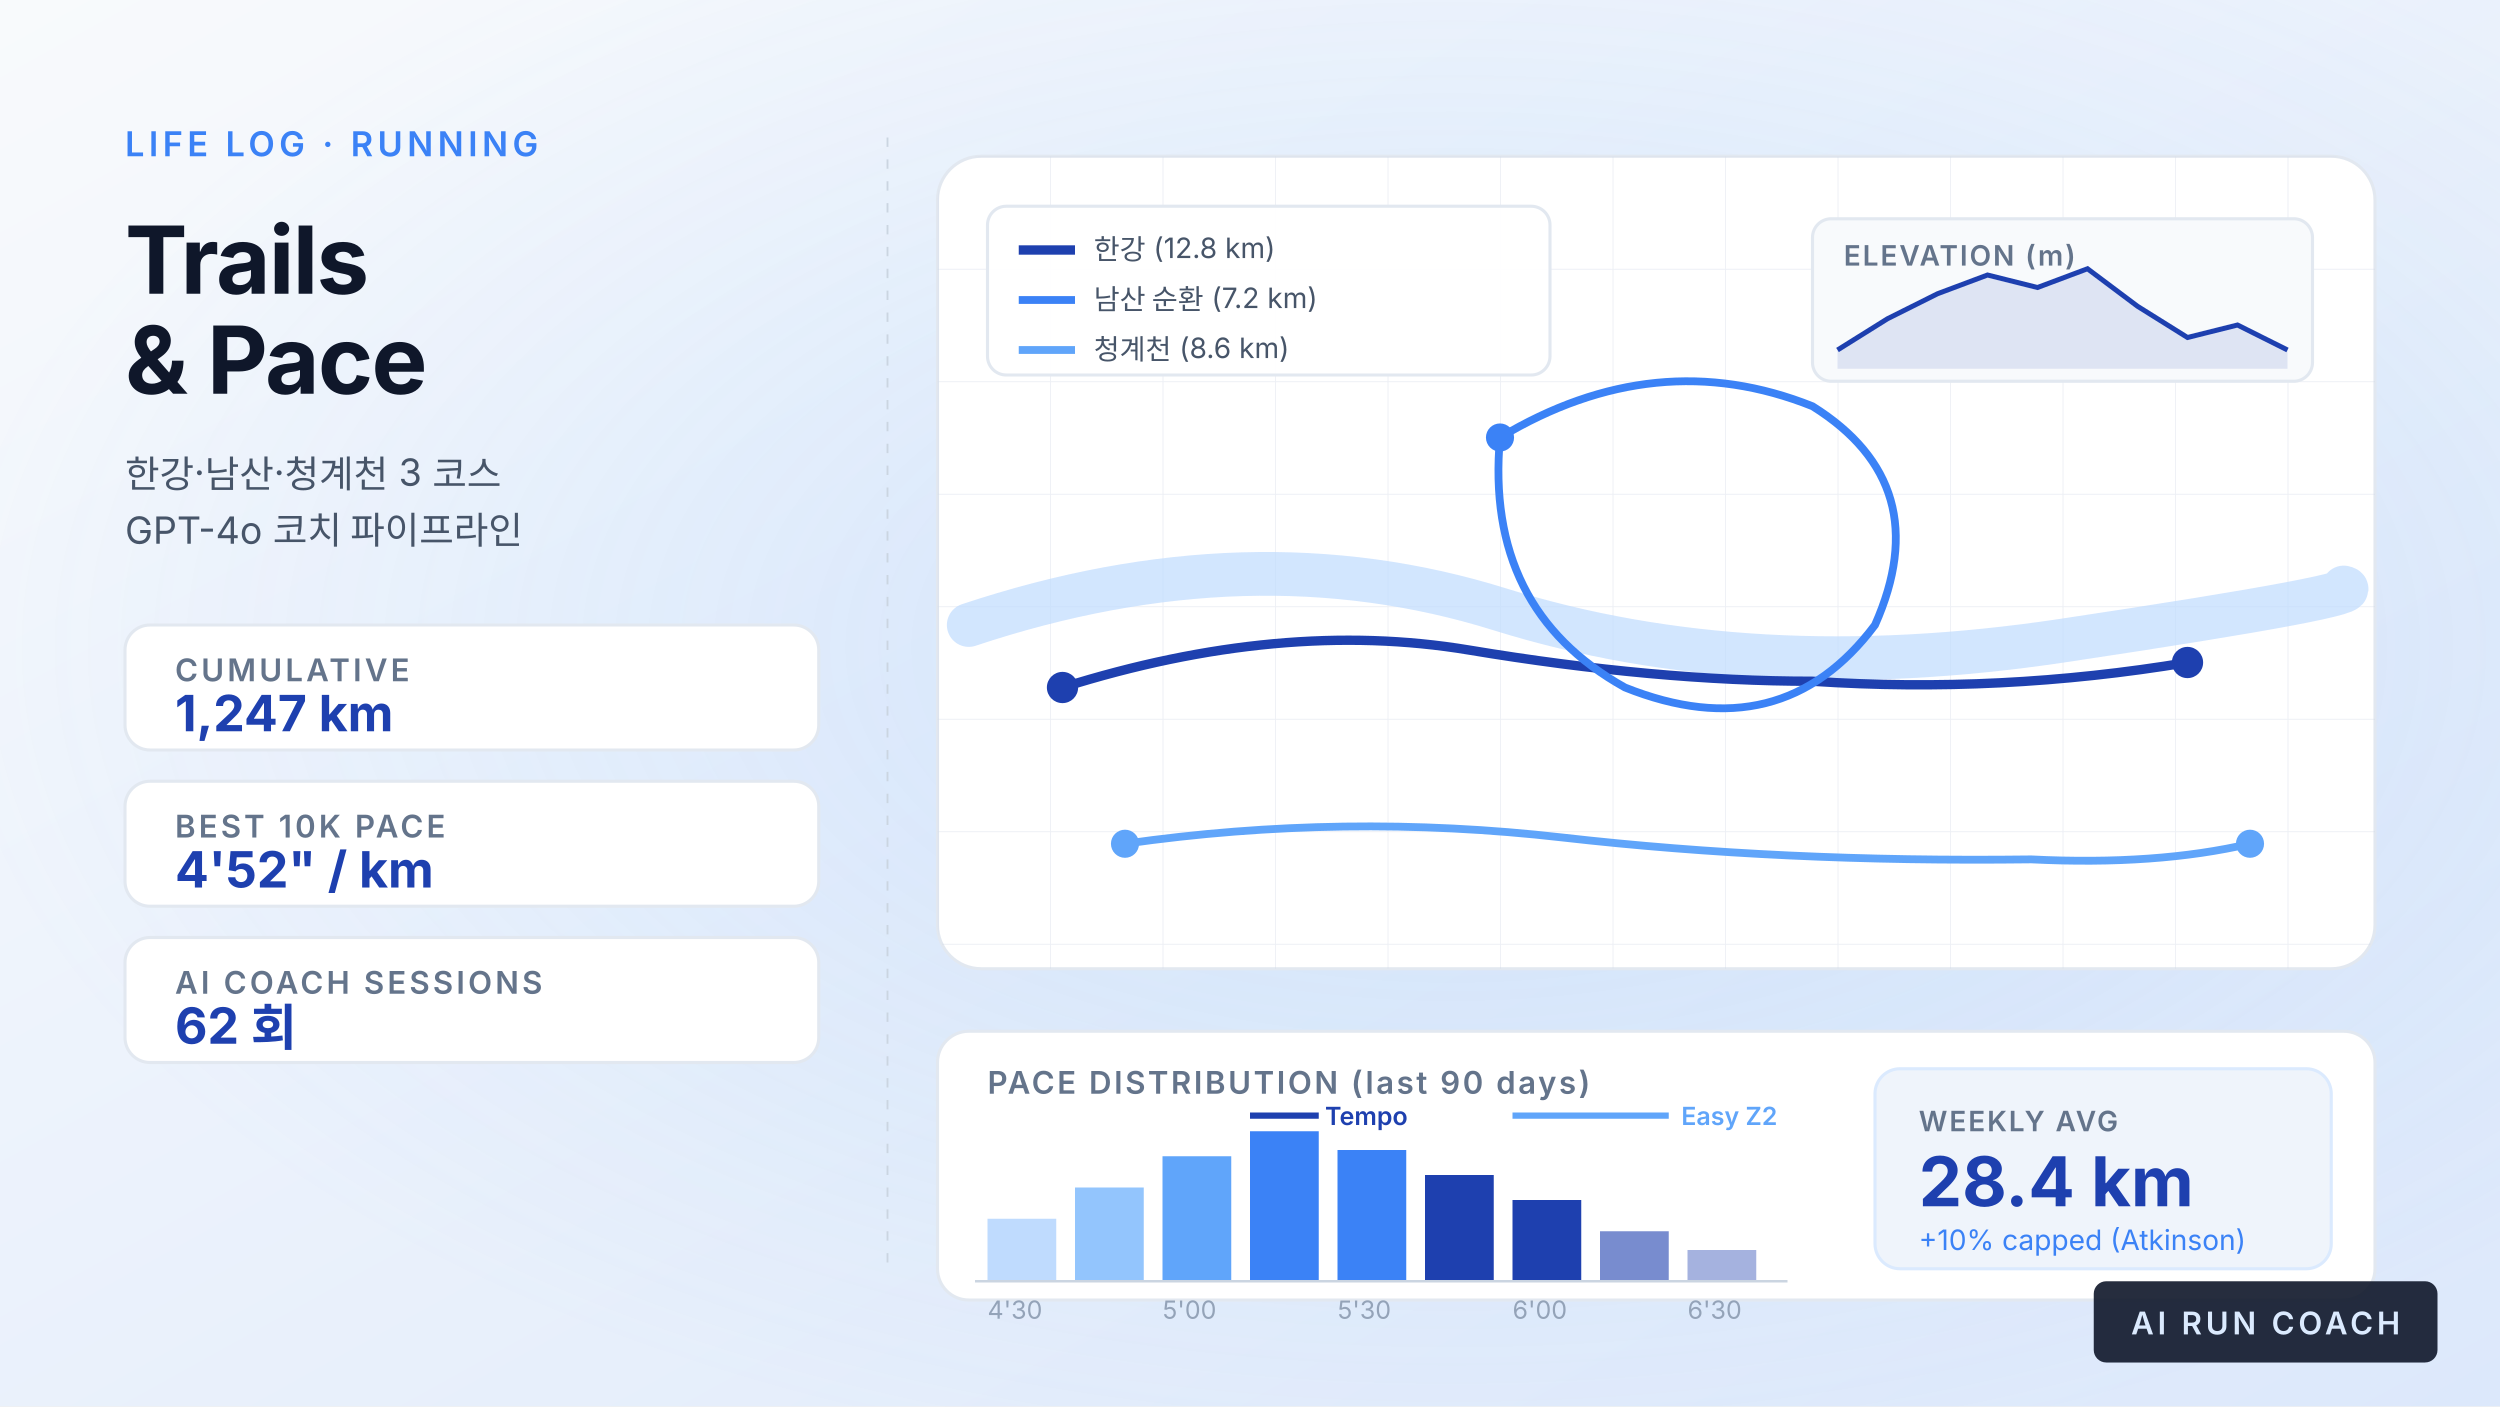
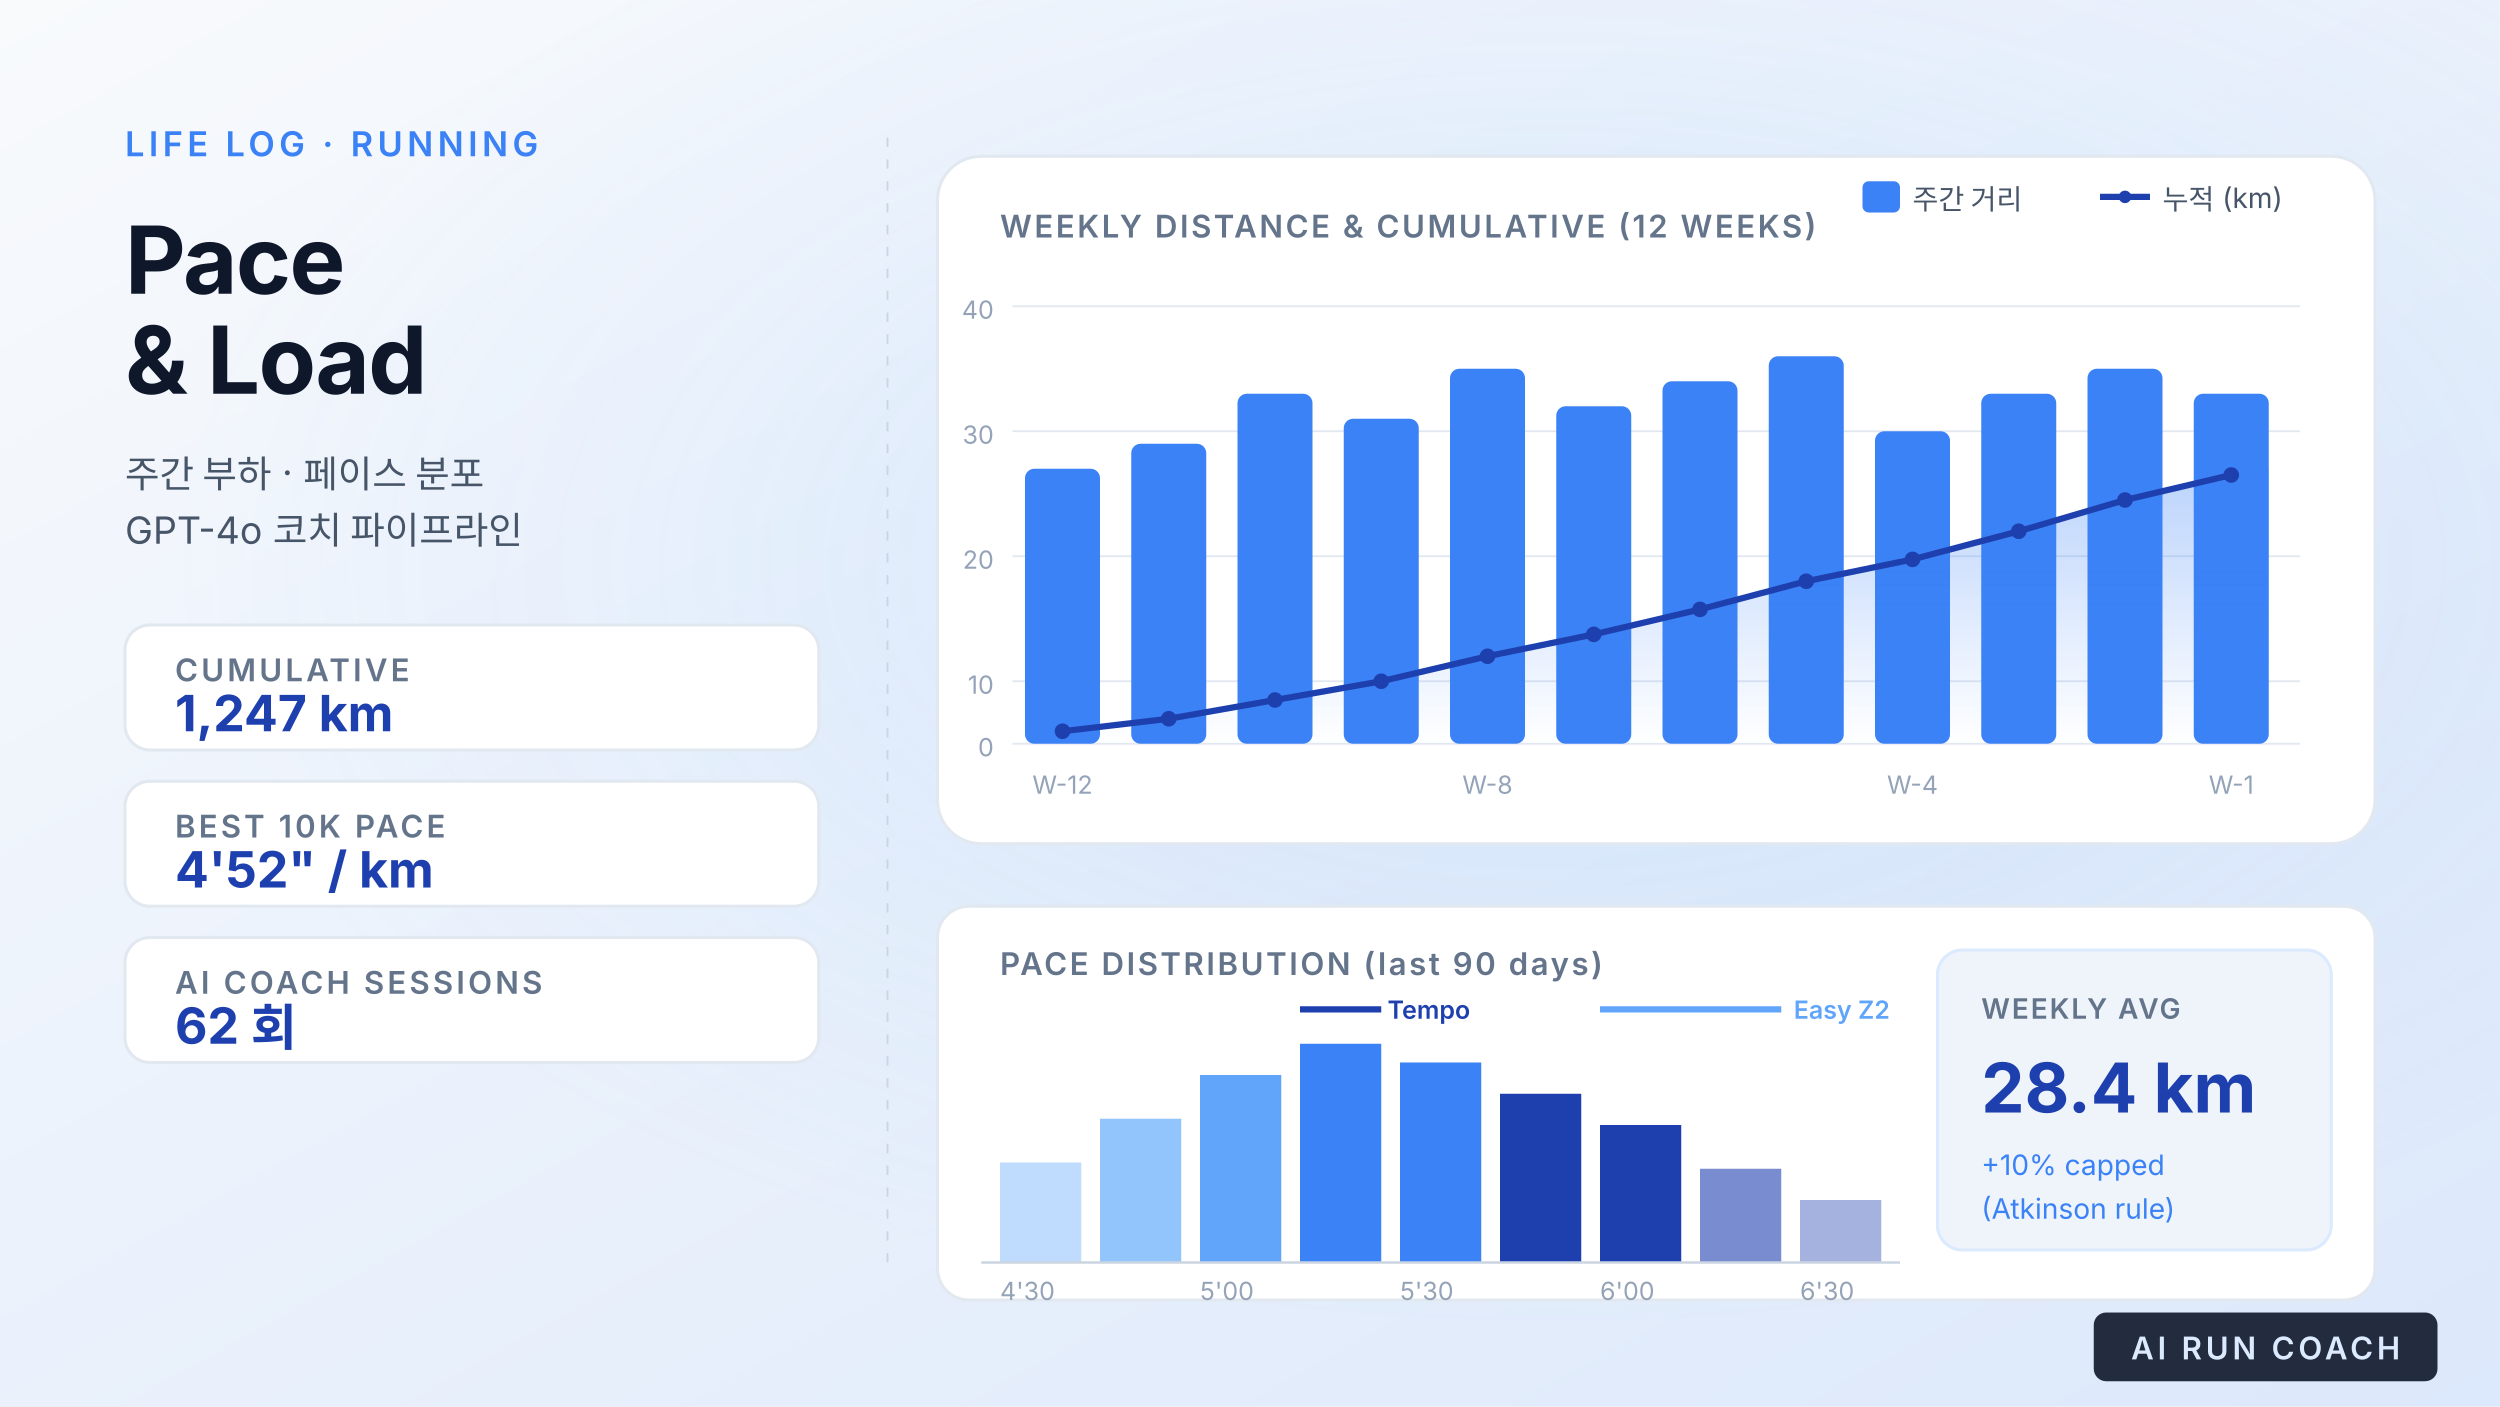
- <svg xmlns="http://www.w3.org/2000/svg" viewBox="0 0 800 450" preserveAspectRatio="xMidYMid slice" role="img" aria-label="Running Log: Seoul trail map with 3 routes, pace histogram, and cumulative km">
+ <svg xmlns="http://www.w3.org/2000/svg" viewBox="0 0 800 450" preserveAspectRatio="xMidYMid slice" role="img" aria-label="Running Log: weekly load chart, pace histogram, and AI coach stats">
  <defs>
    <linearGradient id="bg" x1="0" y1="0" x2="1" y2="1">
      <stop offset="0%" stop-color="#F8FAFC" />
      <stop offset="100%" stop-color="#DCE8FB" />
    </linearGradient>
-     <radialGradient id="glow" cx="58%" cy="46%" r="60%">
-       <stop offset="0%" stop-color="#60A5FA" stop-opacity="0.18" />
+     <radialGradient id="glow" cx="62%" cy="40%" r="55%">
+       <stop offset="0%" stop-color="#60A5FA" stop-opacity="0.16" />
      <stop offset="100%" stop-color="#60A5FA" stop-opacity="0" />
    </radialGradient>
-     <pattern id="mapgrid" x="0" y="0" width="36" height="36" patternUnits="userSpaceOnUse">
-       <path d="M 36 0 L 0 0 0 36" fill="none" stroke="#CBD5E1" stroke-opacity="0.35" stroke-width="0.6" />
-     </pattern>
+     <linearGradient id="areaFill" x1="0" y1="0" x2="0" y2="1">
+       <stop offset="0%" stop-color="#3B82F6" stop-opacity="0.35" />
+       <stop offset="100%" stop-color="#3B82F6" stop-opacity="0" />
+     </linearGradient>
  </defs>
  <rect width="800" height="450" fill="url(#bg)" />
  <rect width="800" height="450" fill="url(#glow)" />
  <text x="40" y="50" font-family="Inter" font-size="11" fill="#3B82F6" font-weight="600" letter-spacing="1.4">LIFE LOG · RUNNING</text>
-   <text x="40" y="94" font-family="Inter" font-size="30" fill="#0F172A" font-weight="700" letter-spacing="-0.5">Trails</text>
-   <text x="40" y="126" font-family="Inter" font-size="30" fill="#0F172A" font-weight="700" letter-spacing="-0.5">&amp; Pace</text>
-   <text x="40" y="156" font-family="Inter" font-size="12" fill="#475569">한강·남산·청계천 3 코스</text>
+   <text x="40" y="94" font-family="Inter" font-size="30" fill="#0F172A" font-weight="700" letter-spacing="-0.5">Pace</text>
+   <text x="40" y="126" font-family="Inter" font-size="30" fill="#0F172A" font-weight="700" letter-spacing="-0.5">&amp; Load</text>
+   <text x="40" y="156" font-family="Inter" font-size="12" fill="#475569">주간 부하 · 페이스 분포</text>
  <text x="40" y="174" font-family="Inter" font-size="12" fill="#475569">GPT-4o 코치 파이프라인</text>
  <g font-family="Inter">
    <rect x="40" y="200" width="222" height="40" rx="8" fill="#FFFFFF" stroke="#E2E8F0" />
    <text x="56" y="218" font-size="10" fill="#64748B" font-weight="600" letter-spacing="1">CUMULATIVE</text>
    <text x="56" y="234" font-size="16" fill="#1E40AF" font-weight="700">1,247 km</text>
    <rect x="40" y="250" width="222" height="40" rx="8" fill="#FFFFFF" stroke="#E2E8F0" />
    <text x="56" y="268" font-size="10" fill="#64748B" font-weight="600" letter-spacing="1">BEST 10K PACE</text>
    <text x="56" y="284" font-size="16" fill="#1E40AF" font-weight="700">4'52" / km</text>
    <rect x="40" y="300" width="222" height="40" rx="8" fill="#FFFFFF" stroke="#E2E8F0" />
    <text x="56" y="318" font-size="10" fill="#64748B" font-weight="600" letter-spacing="1">AI COACH SESSIONS</text>
    <text x="56" y="334" font-size="16" fill="#1E40AF" font-weight="700">62 회</text>
  </g>
  <g transform="translate(300, 50)">
-     <rect x="0" y="0" width="460" height="260" rx="14" fill="#FFFFFF" stroke="#E2E8F0" />
-     <rect x="0" y="0" width="460" height="260" rx="14" fill="url(#mapgrid)" />
-     <path d="M 10 150 Q 100 120 180 145 T 360 155 T 450 138" stroke="#BFDBFE" stroke-width="14" fill="none" stroke-linecap="round" opacity="0.7" />
-     <path d="M 40 170 Q 110 148 170 158 T 280 168 Q 340 172 400 162" stroke="#1E40AF" stroke-width="3" fill="none" stroke-linecap="round" stroke-linejoin="round" />
-     <path d="M 180 90 Q 230 60 280 80 Q 320 105 300 150 Q 270 190 220 170 Q 175 145 180 90 Z" stroke="#3B82F6" stroke-width="2.5" fill="none" stroke-linecap="round" />
-     <path d="M 60 220 Q 130 210 200 218 T 350 225 Q 390 227 420 220" stroke="#60A5FA" stroke-width="2.5" fill="none" stroke-linecap="round" />
-     <circle cx="40" cy="170" r="5" fill="#1E40AF" />
-     <circle cx="400" cy="162" r="5" fill="#1E40AF" />
-     <circle cx="180" cy="90" r="4.5" fill="#3B82F6" />
-     <circle cx="60" cy="220" r="4.5" fill="#60A5FA" />
-     <circle cx="420" cy="220" r="4.5" fill="#60A5FA" />
-     <g font-family="Inter" font-size="9" fill="#475569">
-       <rect x="16" y="16" width="180" height="54" rx="6" fill="#FFFFFF" fill-opacity="0.95" stroke="#E2E8F0" />
-       <line x1="26" y1="30" x2="44" y2="30" stroke="#1E40AF" stroke-width="3" />
-       <text x="50" y="33">한강 (12.8 km)</text>
-       <line x1="26" y1="46" x2="44" y2="46" stroke="#3B82F6" stroke-width="2.5" />
-       <text x="50" y="49">남산 순환 (7.2 km)</text>
-       <line x1="26" y1="62" x2="44" y2="62" stroke="#60A5FA" stroke-width="2.5" />
-       <text x="50" y="65">청계천 (8.6 km)</text>
+     <rect x="0" y="0" width="460" height="220" rx="14" fill="#FFFFFF" stroke="#E2E8F0" />
+     <text x="20" y="26" font-family="Inter" font-size="10" fill="#64748B" font-weight="600" letter-spacing="0.8">WEEKLY DISTANCE &amp; CUMULATIVE (12 WEEKS)</text>
+     <g transform="translate(24, 48)">
+       <g stroke="#E2E8F0" stroke-width="0.6">
+         <line x1="0" y1="0" x2="412" y2="0" />
+         <line x1="0" y1="40" x2="412" y2="40" />
+         <line x1="0" y1="80" x2="412" y2="80" />
+         <line x1="0" y1="120" x2="412" y2="120" />
+         <line x1="0" y1="140" x2="412" y2="140" />
+       </g>
+       <g font-family="Inter" font-size="8" fill="#94A3B8" text-anchor="end">
+         <text x="-6" y="4">40</text>
+         <text x="-6" y="44">30</text>
+         <text x="-6" y="84">20</text>
+         <text x="-6" y="124">10</text>
+         <text x="-6" y="144">0</text>
+       </g>
+       <g>
+         <rect x="4" y="52" width="24" height="88" rx="3" fill="#3B82F6" />
+         <rect x="38" y="44" width="24" height="96" rx="3" fill="#3B82F6" />
+         <rect x="72" y="28" width="24" height="112" rx="3" fill="#3B82F6" />
+         <rect x="106" y="36" width="24" height="104" rx="3" fill="#3B82F6" />
+         <rect x="140" y="20" width="24" height="120" rx="3" fill="#3B82F6" />
+         <rect x="174" y="32" width="24" height="108" rx="3" fill="#3B82F6" />
+         <rect x="208" y="24" width="24" height="116" rx="3" fill="#3B82F6" />
+         <rect x="242" y="16" width="24" height="124" rx="3" fill="#3B82F6" />
+         <rect x="276" y="40" width="24" height="100" rx="3" fill="#3B82F6" />
+         <rect x="310" y="28" width="24" height="112" rx="3" fill="#3B82F6" />
+         <rect x="344" y="20" width="24" height="120" rx="3" fill="#3B82F6" />
+         <rect x="378" y="28" width="24" height="112" rx="3" fill="#3B82F6" />
+       </g>
+       <path d="M 16 136 L 50 132 L 84 126 L 118 120 L 152 112 L 186 105 L 220 97 L 254 88 L 288 81 L 322 72 L 356 62 L 390 54 L 402 52 L 402 140 L 16 140 Z" fill="url(#areaFill)" />
+       <path d="M 16 136 L 50 132 L 84 126 L 118 120 L 152 112 L 186 105 L 220 97 L 254 88 L 288 81 L 322 72 L 356 62 L 390 54" fill="none" stroke="#1E40AF" stroke-width="2" stroke-linecap="round" stroke-linejoin="round" />
+       <g>
+         <circle cx="16" cy="136" r="2.5" fill="#1E40AF" />
+         <circle cx="50" cy="132" r="2.5" fill="#1E40AF" />
+         <circle cx="84" cy="126" r="2.5" fill="#1E40AF" />
+         <circle cx="118" cy="120" r="2.5" fill="#1E40AF" />
+         <circle cx="152" cy="112" r="2.5" fill="#1E40AF" />
+         <circle cx="186" cy="105" r="2.5" fill="#1E40AF" />
+         <circle cx="220" cy="97" r="2.5" fill="#1E40AF" />
+         <circle cx="254" cy="88" r="2.5" fill="#1E40AF" />
+         <circle cx="288" cy="81" r="2.5" fill="#1E40AF" />
+         <circle cx="322" cy="72" r="2.5" fill="#1E40AF" />
+         <circle cx="356" cy="62" r="2.5" fill="#1E40AF" />
+         <circle cx="390" cy="54" r="2.5" fill="#1E40AF" />
+       </g>
+       <g font-family="Inter" font-size="8" fill="#94A3B8" text-anchor="middle">
+         <text x="16" y="156">W-12</text>
+         <text x="152" y="156">W-8</text>
+         <text x="288" y="156">W-4</text>
+         <text x="390" y="156">W-1</text>
+       </g>
    </g>
-     <g transform="translate(280, 20)">
-       <rect x="0" y="0" width="160" height="52" rx="6" fill="#F8FAFC" stroke="#E2E8F0" />
-       <text x="10" y="15" font-family="Inter" font-size="9" fill="#64748B" font-weight="600" letter-spacing="0.6">ELEVATION (m)</text>
-       <path d="M 8 42 L 24 32 L 40 24 L 56 18 L 72 22 L 88 16 L 104 28 L 120 38 L 136 34 L 152 42" stroke="#1E40AF" stroke-width="1.6" fill="none" />
-       <path d="M 8 42 L 24 32 L 40 24 L 56 18 L 72 22 L 88 16 L 104 28 L 120 38 L 136 34 L 152 42 L 152 48 L 8 48 Z" fill="#1E40AF" fill-opacity="0.12" />
+     <g font-family="Inter" font-size="9" fill="#475569" transform="translate(300, 22)">
+       <rect x="-4" y="-14" width="12" height="10" fill="#3B82F6" rx="2" />
+       <text x="12" y="-5">주간 거리</text>
+       <line x1="72" y1="-9" x2="88" y2="-9" stroke="#1E40AF" stroke-width="2" />
+       <circle cx="80" cy="-9" r="2" fill="#1E40AF" />
+       <text x="92" y="-5">누적 (km)</text>
    </g>
  </g>
-   <g transform="translate(300, 330)">
-     <rect x="0" y="0" width="460" height="86" rx="10" fill="#FFFFFF" stroke="#E2E8F0" />
-     <text x="16" y="20" font-family="Inter" font-size="10" fill="#64748B" font-weight="600" letter-spacing="0.8">PACE DISTRIBUTION (last 90 days)</text>
-     <g transform="translate(16, 32)">
-       <rect x="0" y="28" width="22" height="20" fill="#BFDBFE" />
-       <rect x="28" y="18" width="22" height="30" fill="#93C5FD" />
-       <rect x="56" y="8" width="22" height="40" fill="#60A5FA" />
-       <rect x="84" y="0" width="22" height="48" fill="#3B82F6" />
-       <rect x="112" y="6" width="22" height="42" fill="#3B82F6" />
-       <rect x="140" y="14" width="22" height="34" fill="#1E40AF" />
-       <rect x="168" y="22" width="22" height="26" fill="#1E40AF" />
-       <rect x="196" y="32" width="22" height="16" fill="#1E40AF" fill-opacity="0.6" />
-       <rect x="224" y="38" width="22" height="10" fill="#1E40AF" fill-opacity="0.4" />
-       <line x1="-4" y1="48" x2="256" y2="48" stroke="#CBD5E1" stroke-width="0.8" />
+   <g transform="translate(300, 290)">
+     <rect x="0" y="0" width="460" height="126" rx="10" fill="#FFFFFF" stroke="#E2E8F0" />
+     <text x="20" y="22" font-family="Inter" font-size="10" fill="#64748B" font-weight="600" letter-spacing="0.8">PACE DISTRIBUTION (last 90 days)</text>
+     <g transform="translate(20, 40)">
+       <rect x="0" y="42" width="26" height="32" fill="#BFDBFE" />
+       <rect x="32" y="28" width="26" height="46" fill="#93C5FD" />
+       <rect x="64" y="14" width="26" height="60" fill="#60A5FA" />
+       <rect x="96" y="4" width="26" height="70" fill="#3B82F6" />
+       <rect x="128" y="10" width="26" height="64" fill="#3B82F6" />
+       <rect x="160" y="20" width="26" height="54" fill="#1E40AF" />
+       <rect x="192" y="30" width="26" height="44" fill="#1E40AF" />
+       <rect x="224" y="44" width="26" height="30" fill="#1E40AF" fill-opacity="0.6" />
+       <rect x="256" y="54" width="26" height="20" fill="#1E40AF" fill-opacity="0.4" />
+       <line x1="-6" y1="74" x2="288" y2="74" stroke="#CBD5E1" stroke-width="0.8" />
      <g font-family="Inter" font-size="8" fill="#94A3B8">
-         <text x="0" y="60">4'30</text>
-         <text x="56" y="60">5'00</text>
-         <text x="112" y="60">5'30</text>
-         <text x="168" y="60">6'00</text>
-         <text x="224" y="60">6'30</text>
+         <text x="0" y="86">4'30</text>
+         <text x="64" y="86">5'00</text>
+         <text x="128" y="86">5'30</text>
+         <text x="192" y="86">6'00</text>
+         <text x="256" y="86">6'30</text>
      </g>
+       <rect x="96" y="-8" width="26" height="2" fill="#1E40AF" />
+       <text x="124" y="-4" font-family="Inter" font-size="8" fill="#1E40AF" font-weight="600">Tempo</text>
+       <rect x="192" y="-8" width="58" height="2" fill="#60A5FA" />
+       <text x="254" y="-4" font-family="Inter" font-size="8" fill="#60A5FA" font-weight="600">Easy Z2</text>
    </g>
-     <g transform="translate(16, 32)">
-       <rect x="84" y="-6" width="22" height="2" fill="#1E40AF" />
-       <text x="108" y="-2" font-family="Inter" font-size="8" fill="#1E40AF" font-weight="600">Tempo</text>
-       <rect x="168" y="-6" width="50" height="2" fill="#60A5FA" />
-       <text x="222" y="-2" font-family="Inter" font-size="8" fill="#60A5FA" font-weight="600">Easy Z2</text>
-     </g>
-     <g transform="translate(300, 12)">
-       <rect x="0" y="0" width="146" height="64" rx="8" fill="#EFF4FB" stroke="#DBEAFE" />
-       <text x="14" y="20" font-family="Inter" font-size="9" fill="#64748B" font-weight="600" letter-spacing="0.6">WEEKLY AVG</text>
-       <text x="14" y="44" font-family="Inter" font-size="22" fill="#1E40AF" font-weight="700">28.4 km</text>
-       <text x="14" y="58" font-family="Inter" font-size="9" fill="#3B82F6">+10% capped (Atkinson)</text>
+     <g transform="translate(320, 14)">
+       <rect x="0" y="0" width="126" height="96" rx="8" fill="#EFF4FB" stroke="#DBEAFE" />
+       <text x="14" y="22" font-family="Inter" font-size="9" fill="#64748B" font-weight="600" letter-spacing="0.6">WEEKLY AVG</text>
+       <text x="14" y="52" font-family="Inter" font-size="22" fill="#1E40AF" font-weight="700">28.4 km</text>
+       <text x="14" y="72" font-family="Inter" font-size="9" fill="#3B82F6">+10% capped</text>
+       <text x="14" y="86" font-family="Inter" font-size="9" fill="#3B82F6">(Atkinson rule)</text>
    </g>
  </g>
  <line x1="284" y1="44" x2="284" y2="406" stroke="#CBD5E1" stroke-width="0.6" stroke-dasharray="3 4" />
-   <rect x="670" y="410" width="110" height="26" rx="4" fill="#0F172A" fill-opacity="0.9" />
-   <text x="725" y="427" font-family="Inter" font-size="10" fill="#DBEAFE" text-anchor="middle" letter-spacing="1.2" font-weight="600">AI RUN COACH</text>
+   <rect x="670" y="420" width="110" height="22" rx="4" fill="#0F172A" fill-opacity="0.9" />
+   <text x="725" y="435" font-family="Inter" font-size="10" fill="#DBEAFE" text-anchor="middle" letter-spacing="1.2" font-weight="600">AI RUN COACH</text>
</svg>
